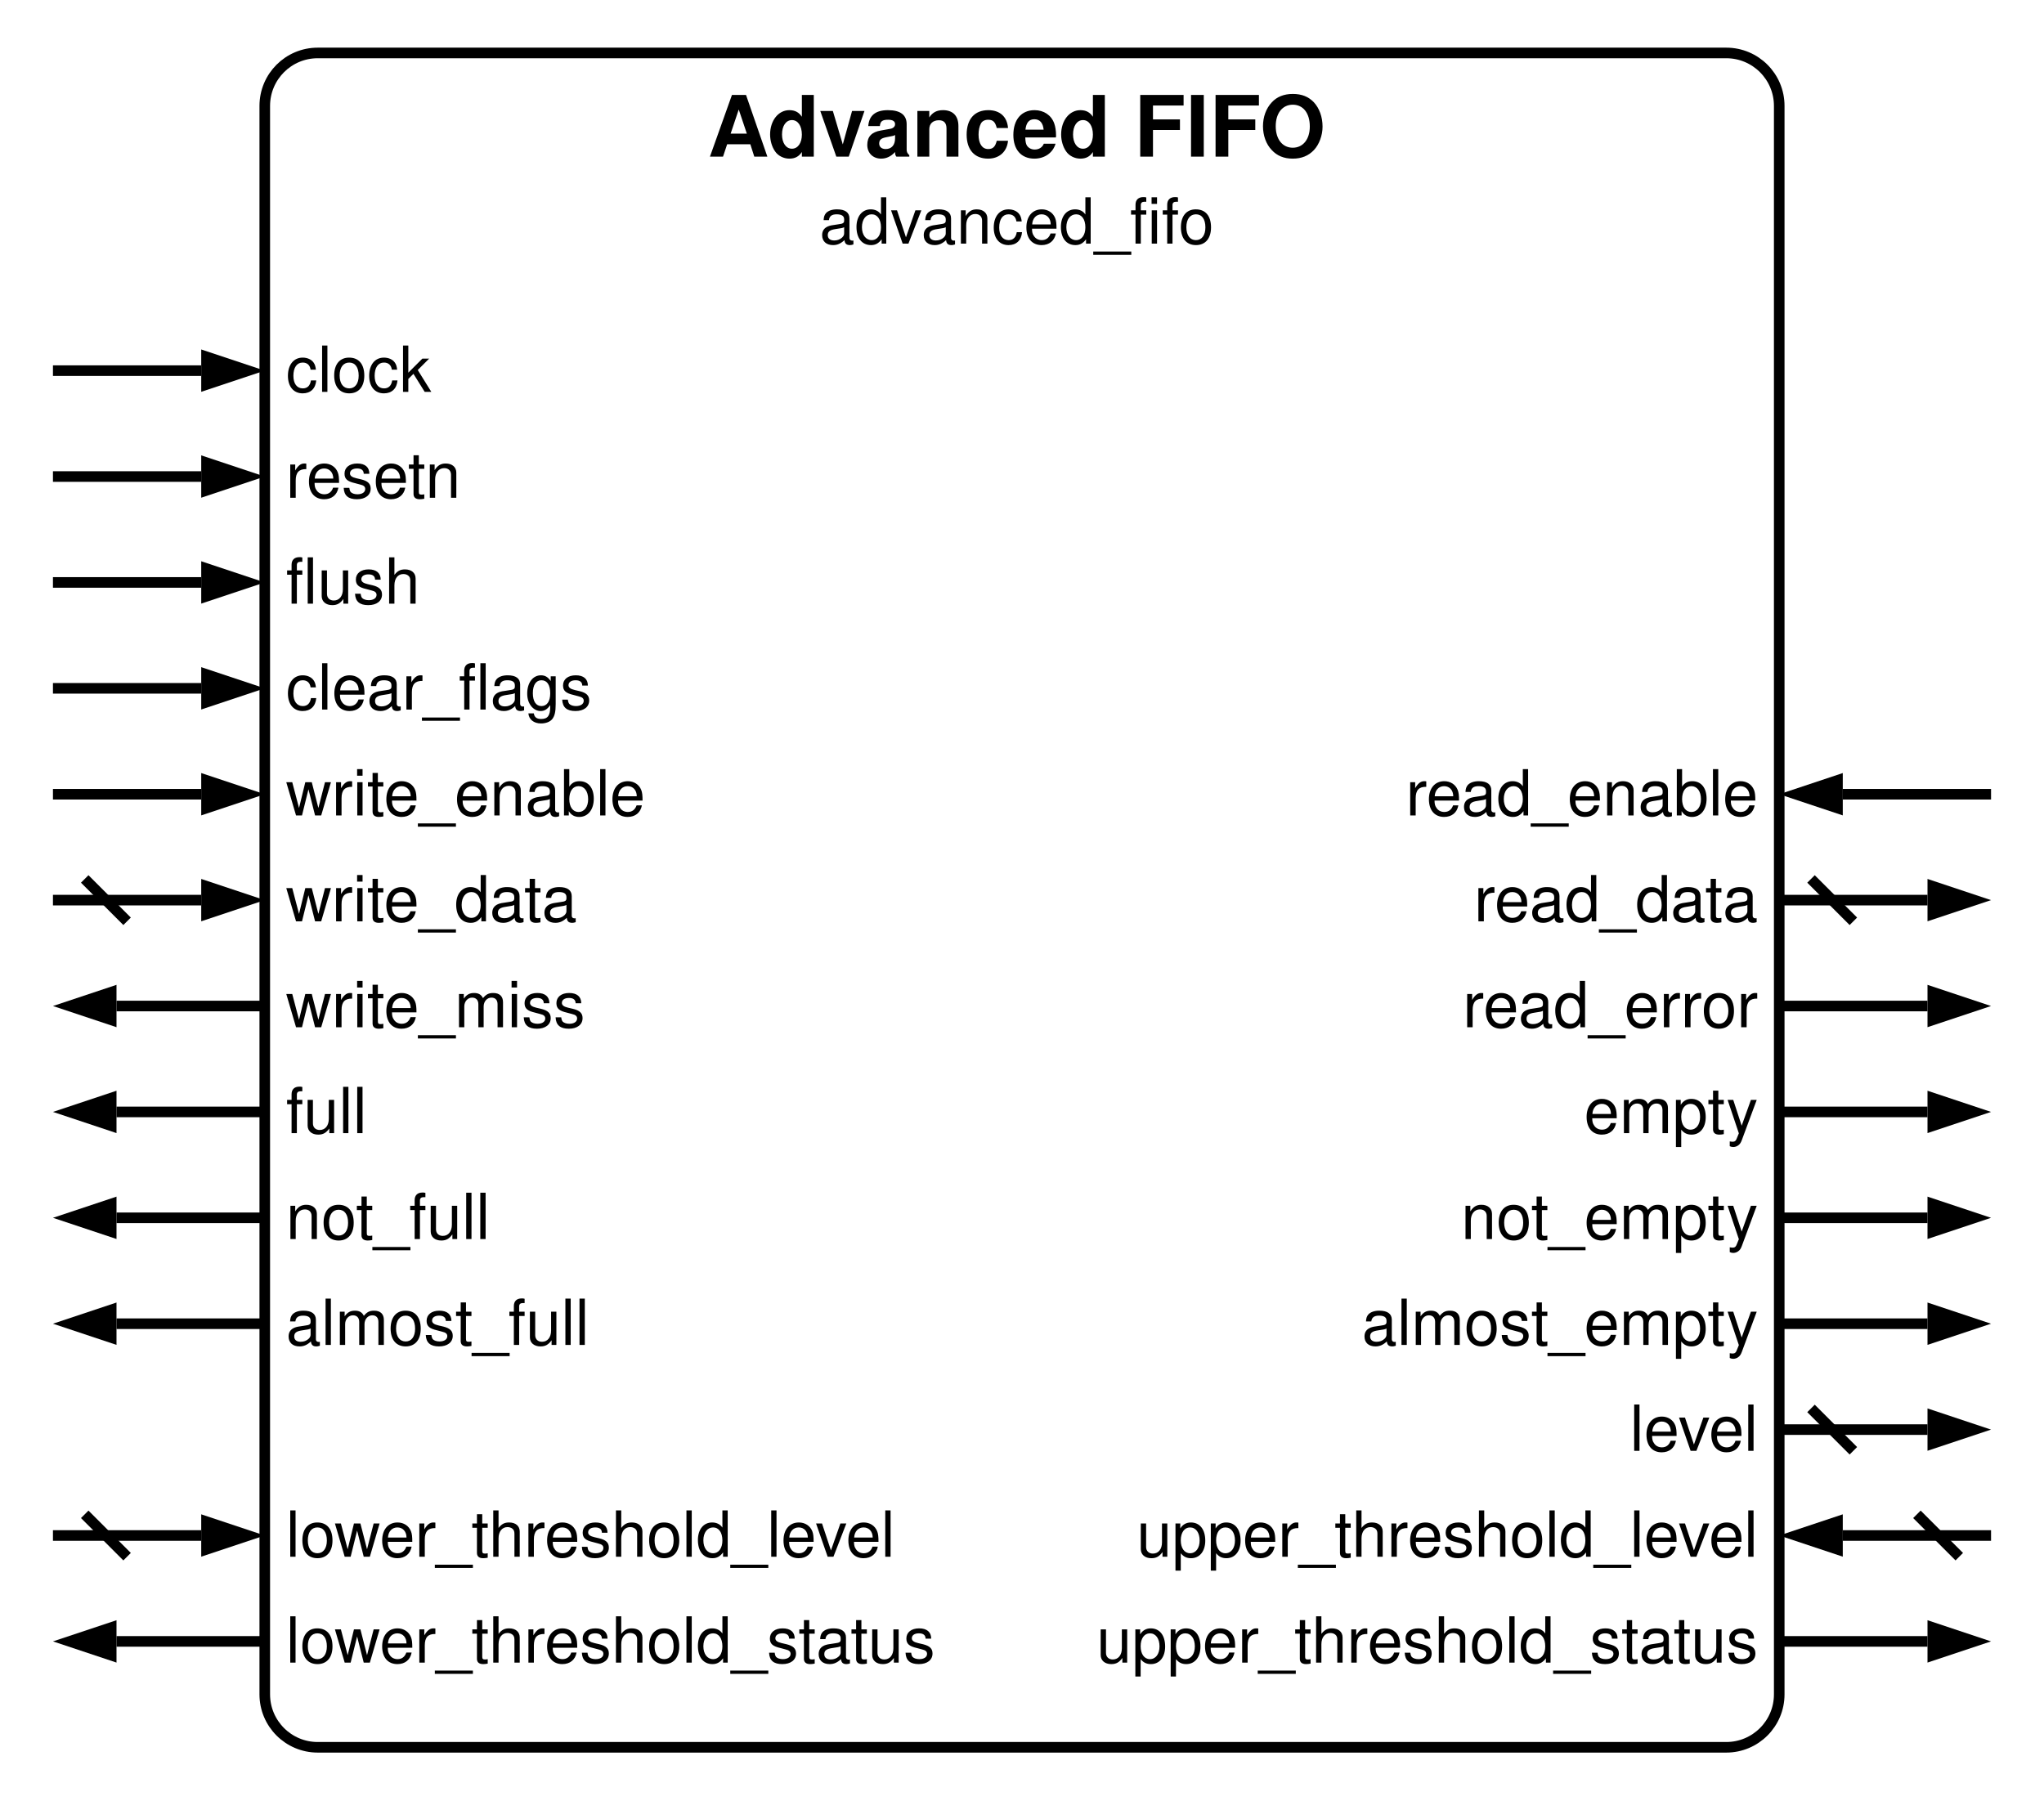
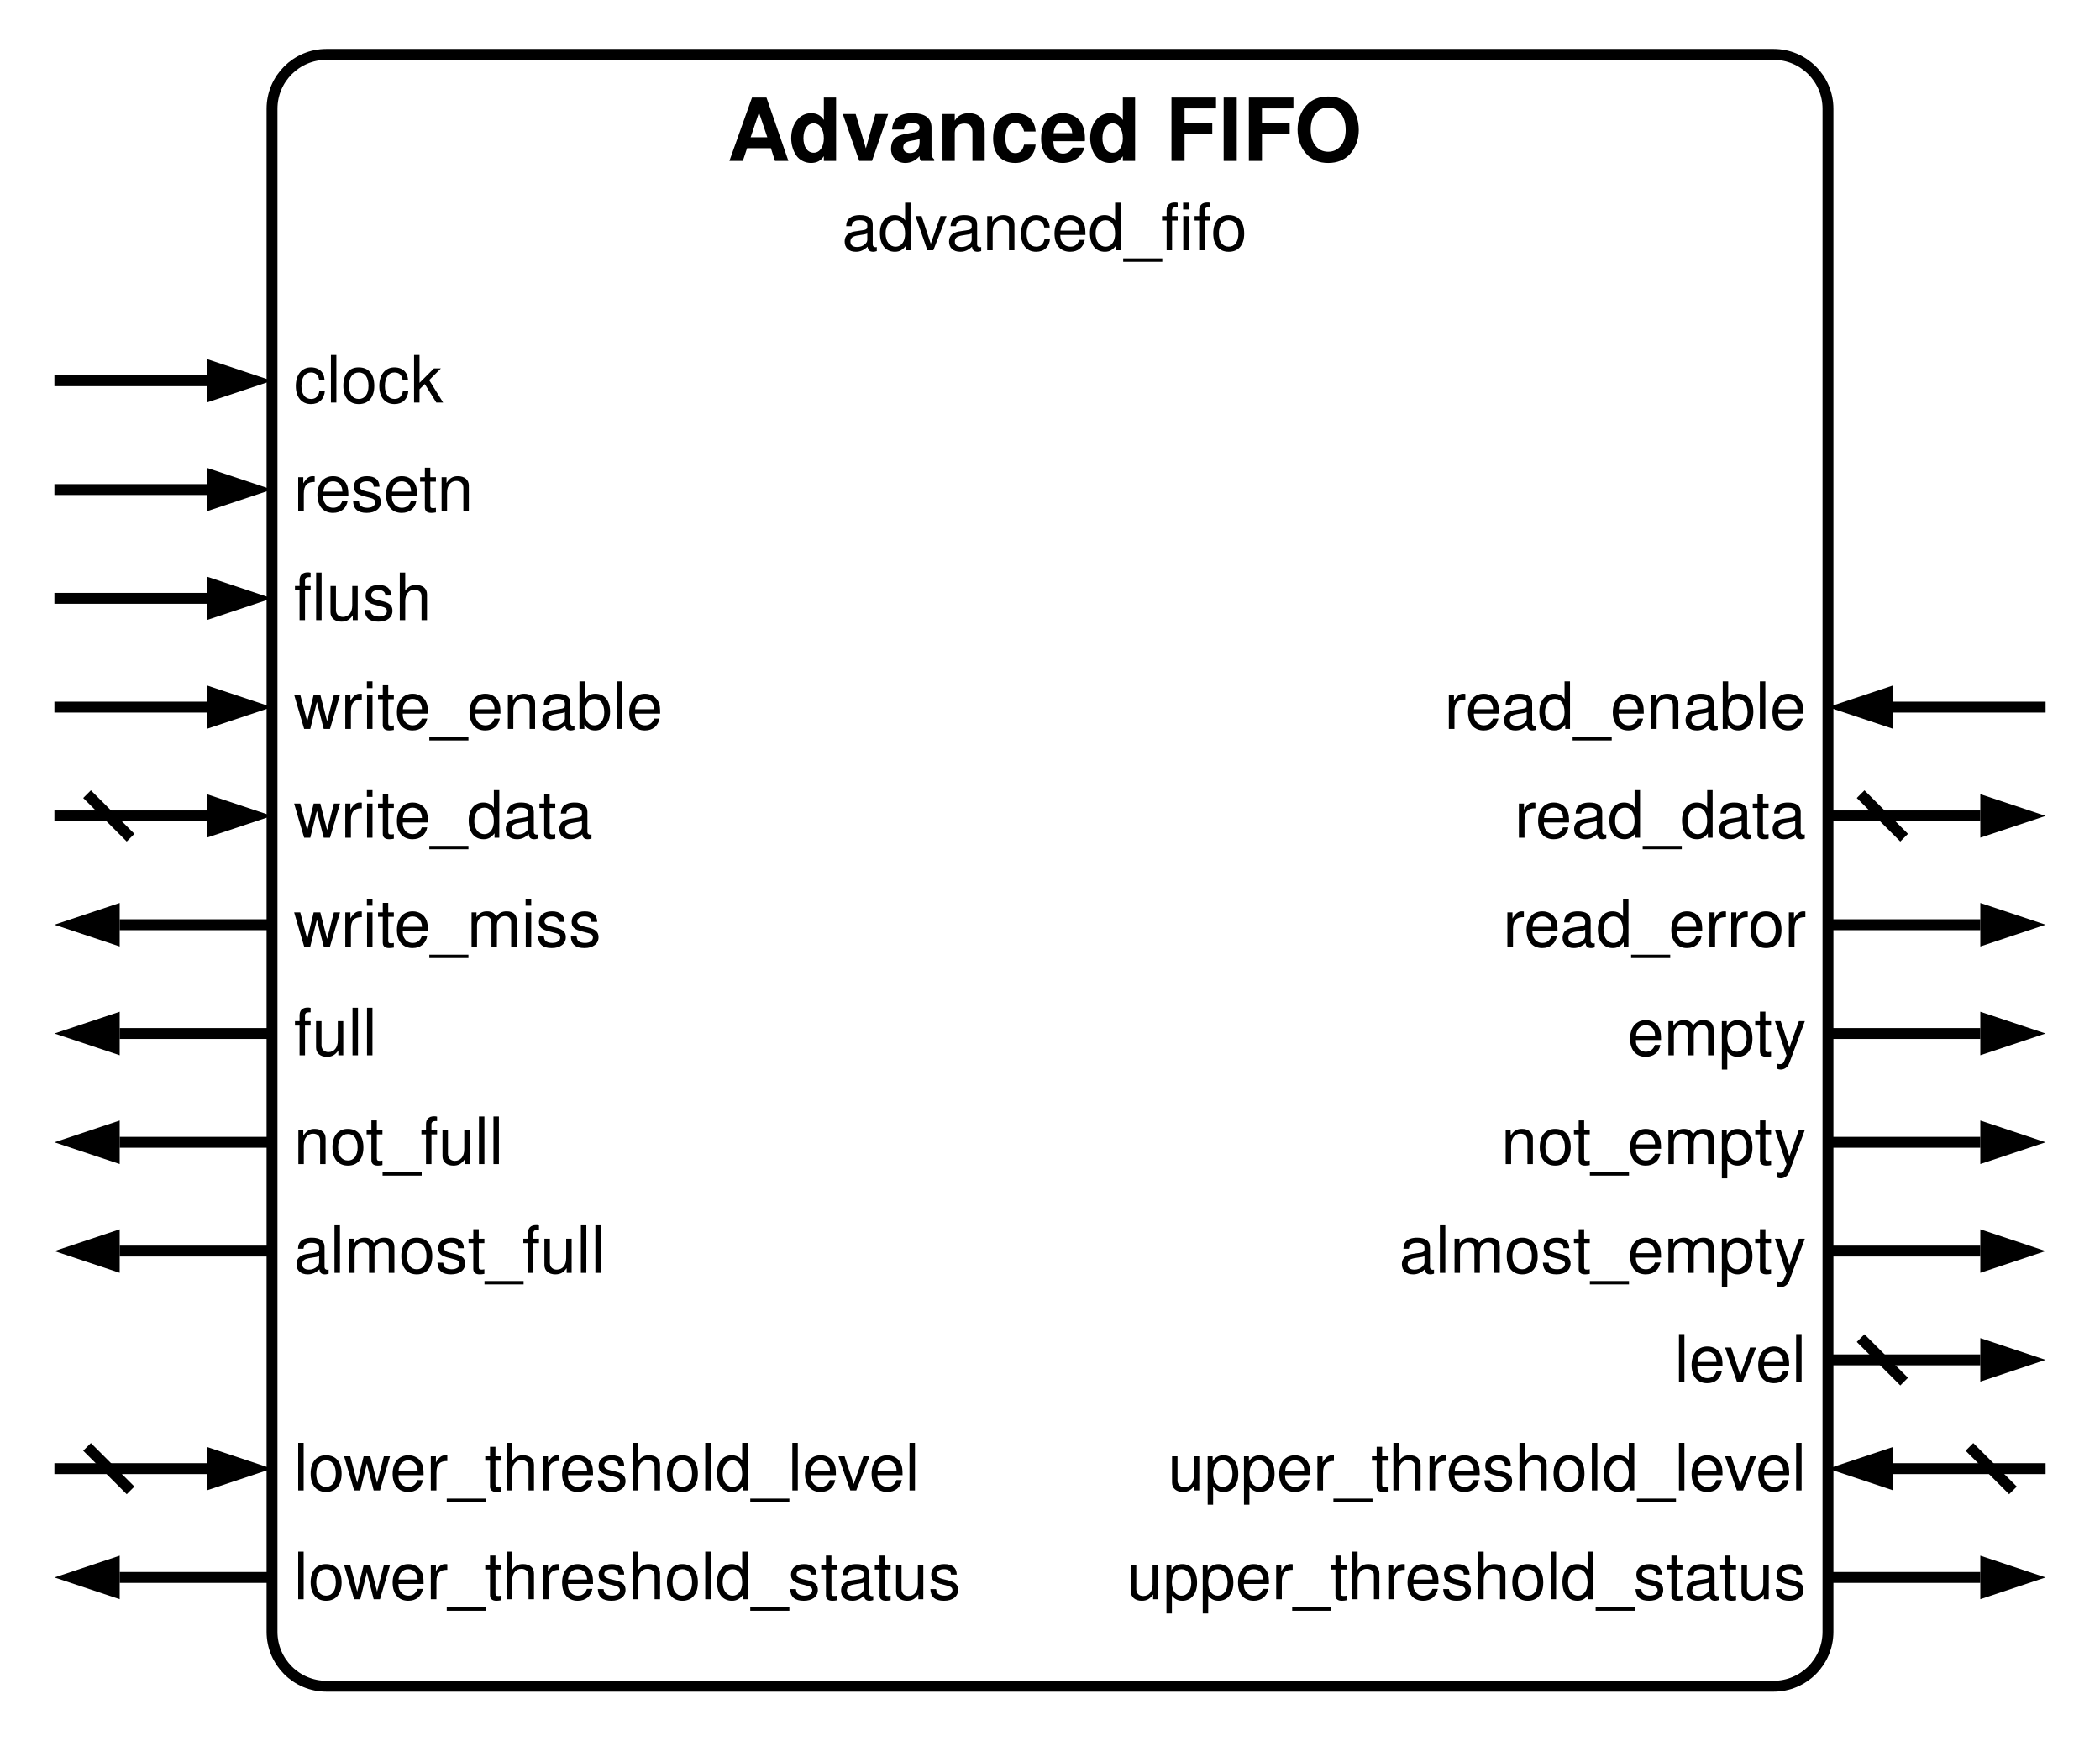
- <svg xmlns="http://www.w3.org/2000/svg" width="386" height="340" viewBox="0 0 193 170">
-   <rect x="25" y="5" width="143" height="160" fill="none" stroke="black" stroke-width="1" rx="5" />
+ <svg xmlns="http://www.w3.org/2000/svg" width="386" height="320" viewBox="0 0 193 160">
+   <rect x="25" y="5" width="143" height="150" fill="none" stroke="black" stroke-width="1" rx="5" />
  <text x="96" y="12" text-anchor="middle" dominant-baseline="middle" font-family="Helvetica" font-size="8" font-weight="bold" fill="black">Advanced FIFO</text>
  <text x="96" y="21" text-anchor="middle" dominant-baseline="middle" font-family="Helvetica" font-size="6" font-weight="regular" fill="black">advanced_fifo</text>
  <text x="27" y="35" text-anchor="start" dominant-baseline="middle" font-family="Helvetica" font-size="6" font-weight="regular" fill="black">clock</text>
  <line x1="19" y1="35" x2="5" y2="35" stroke="black" stroke-width="1" />
  <path d="M 25 35 l -6 +2.0 v -4 z" fill="black" />
  <text x="27" y="45" text-anchor="start" dominant-baseline="middle" font-family="Helvetica" font-size="6" font-weight="regular" fill="black">resetn</text>
  <line x1="19" y1="45" x2="5" y2="45" stroke="black" stroke-width="1" />
  <path d="M 25 45 l -6 +2.0 v -4 z" fill="black" />
  <text x="27" y="55" text-anchor="start" dominant-baseline="middle" font-family="Helvetica" font-size="6" font-weight="regular" fill="black">flush</text>
  <line x1="19" y1="55" x2="5" y2="55" stroke="black" stroke-width="1" />
  <path d="M 25 55 l -6 +2.0 v -4 z" fill="black" />
-   <text x="27" y="65" text-anchor="start" dominant-baseline="middle" font-family="Helvetica" font-size="6" font-weight="regular" fill="black">clear_flags</text>
+   <text x="27" y="65" text-anchor="start" dominant-baseline="middle" font-family="Helvetica" font-size="6" font-weight="regular" fill="black">write_enable</text>
  <line x1="19" y1="65" x2="5" y2="65" stroke="black" stroke-width="1" />
  <path d="M 25 65 l -6 +2.0 v -4 z" fill="black" />
-   <text x="27" y="75" text-anchor="start" dominant-baseline="middle" font-family="Helvetica" font-size="6" font-weight="regular" fill="black">write_enable</text>
+   <text x="166" y="65" text-anchor="end" dominant-baseline="middle" font-family="Helvetica" font-size="6" font-weight="regular" fill="black">read_enable</text>
+   <line x1="174" y1="65" x2="188" y2="65" stroke="black" stroke-width="1" />
+   <path d="M 168 65 l +6 +2.0 v -4 z" fill="black" />
+   <text x="27" y="75" text-anchor="start" dominant-baseline="middle" font-family="Helvetica" font-size="6" font-weight="regular" fill="black">write_data</text>
  <line x1="19" y1="75" x2="5" y2="75" stroke="black" stroke-width="1" />
  <path d="M 25 75 l -6 +2.0 v -4 z" fill="black" />
-   <text x="166" y="75" text-anchor="end" dominant-baseline="middle" font-family="Helvetica" font-size="6" font-weight="regular" fill="black">read_enable</text>
-   <line x1="174" y1="75" x2="188" y2="75" stroke="black" stroke-width="1" />
-   <path d="M 168 75 l +6 +2.0 v -4 z" fill="black" />
-   <text x="27" y="85" text-anchor="start" dominant-baseline="middle" font-family="Helvetica" font-size="6" font-weight="regular" fill="black">write_data</text>
-   <line x1="19" y1="85" x2="5" y2="85" stroke="black" stroke-width="1" />
-   <path d="M 25 85 l -6 +2.0 v -4 z" fill="black" />
-   <line x1="8" y1="83" x2="12" y2="87" stroke="black" stroke-width="1" />
-   <text x="166" y="85" text-anchor="end" dominant-baseline="middle" font-family="Helvetica" font-size="6" font-weight="regular" fill="black">read_data</text>
+   <line x1="8" y1="73" x2="12" y2="77" stroke="black" stroke-width="1" />
+   <text x="166" y="75" text-anchor="end" dominant-baseline="middle" font-family="Helvetica" font-size="6" font-weight="regular" fill="black">read_data</text>
+   <line x1="168" y1="75" x2="182" y2="75" stroke="black" stroke-width="1" />
+   <path d="M 188 75 l -6 +2.0 v -4 z" fill="black" />
+   <line x1="171" y1="73" x2="175" y2="77" stroke="black" stroke-width="1" />
+   <text x="27" y="85" text-anchor="start" dominant-baseline="middle" font-family="Helvetica" font-size="6" font-weight="regular" fill="black">write_miss</text>
+   <line x1="25" y1="85" x2="11" y2="85" stroke="black" stroke-width="1" />
+   <path d="M 5 85 l +6 +2.0 v -4 z" fill="black" />
+   <text x="166" y="85" text-anchor="end" dominant-baseline="middle" font-family="Helvetica" font-size="6" font-weight="regular" fill="black">read_error</text>
  <line x1="168" y1="85" x2="182" y2="85" stroke="black" stroke-width="1" />
  <path d="M 188 85 l -6 +2.0 v -4 z" fill="black" />
-   <line x1="171" y1="83" x2="175" y2="87" stroke="black" stroke-width="1" />
-   <text x="27" y="95" text-anchor="start" dominant-baseline="middle" font-family="Helvetica" font-size="6" font-weight="regular" fill="black">write_miss</text>
+   <text x="27" y="95" text-anchor="start" dominant-baseline="middle" font-family="Helvetica" font-size="6" font-weight="regular" fill="black">full</text>
  <line x1="25" y1="95" x2="11" y2="95" stroke="black" stroke-width="1" />
  <path d="M 5 95 l +6 +2.0 v -4 z" fill="black" />
-   <text x="166" y="95" text-anchor="end" dominant-baseline="middle" font-family="Helvetica" font-size="6" font-weight="regular" fill="black">read_error</text>
+   <text x="166" y="95" text-anchor="end" dominant-baseline="middle" font-family="Helvetica" font-size="6" font-weight="regular" fill="black">empty</text>
  <line x1="168" y1="95" x2="182" y2="95" stroke="black" stroke-width="1" />
  <path d="M 188 95 l -6 +2.0 v -4 z" fill="black" />
-   <text x="27" y="105" text-anchor="start" dominant-baseline="middle" font-family="Helvetica" font-size="6" font-weight="regular" fill="black">full</text>
+   <text x="27" y="105" text-anchor="start" dominant-baseline="middle" font-family="Helvetica" font-size="6" font-weight="regular" fill="black">not_full</text>
  <line x1="25" y1="105" x2="11" y2="105" stroke="black" stroke-width="1" />
  <path d="M 5 105 l +6 +2.0 v -4 z" fill="black" />
-   <text x="166" y="105" text-anchor="end" dominant-baseline="middle" font-family="Helvetica" font-size="6" font-weight="regular" fill="black">empty</text>
+   <text x="166" y="105" text-anchor="end" dominant-baseline="middle" font-family="Helvetica" font-size="6" font-weight="regular" fill="black">not_empty</text>
  <line x1="168" y1="105" x2="182" y2="105" stroke="black" stroke-width="1" />
  <path d="M 188 105 l -6 +2.0 v -4 z" fill="black" />
-   <text x="27" y="115" text-anchor="start" dominant-baseline="middle" font-family="Helvetica" font-size="6" font-weight="regular" fill="black">not_full</text>
+   <text x="27" y="115" text-anchor="start" dominant-baseline="middle" font-family="Helvetica" font-size="6" font-weight="regular" fill="black">almost_full</text>
  <line x1="25" y1="115" x2="11" y2="115" stroke="black" stroke-width="1" />
  <path d="M 5 115 l +6 +2.0 v -4 z" fill="black" />
-   <text x="166" y="115" text-anchor="end" dominant-baseline="middle" font-family="Helvetica" font-size="6" font-weight="regular" fill="black">not_empty</text>
+   <text x="166" y="115" text-anchor="end" dominant-baseline="middle" font-family="Helvetica" font-size="6" font-weight="regular" fill="black">almost_empty</text>
  <line x1="168" y1="115" x2="182" y2="115" stroke="black" stroke-width="1" />
  <path d="M 188 115 l -6 +2.0 v -4 z" fill="black" />
-   <text x="27" y="125" text-anchor="start" dominant-baseline="middle" font-family="Helvetica" font-size="6" font-weight="regular" fill="black">almost_full</text>
-   <line x1="25" y1="125" x2="11" y2="125" stroke="black" stroke-width="1" />
-   <path d="M 5 125 l +6 +2.0 v -4 z" fill="black" />
-   <text x="166" y="125" text-anchor="end" dominant-baseline="middle" font-family="Helvetica" font-size="6" font-weight="regular" fill="black">almost_empty</text>
+   <text x="166" y="125" text-anchor="end" dominant-baseline="middle" font-family="Helvetica" font-size="6" font-weight="regular" fill="black">level</text>
  <line x1="168" y1="125" x2="182" y2="125" stroke="black" stroke-width="1" />
  <path d="M 188 125 l -6 +2.0 v -4 z" fill="black" />
-   <text x="166" y="135" text-anchor="end" dominant-baseline="middle" font-family="Helvetica" font-size="6" font-weight="regular" fill="black">level</text>
-   <line x1="168" y1="135" x2="182" y2="135" stroke="black" stroke-width="1" />
-   <path d="M 188 135 l -6 +2.0 v -4 z" fill="black" />
-   <line x1="171" y1="133" x2="175" y2="137" stroke="black" stroke-width="1" />
-   <text x="27" y="145" text-anchor="start" dominant-baseline="middle" font-family="Helvetica" font-size="6" font-weight="regular" fill="black">lower_threshold_level</text>
-   <line x1="19" y1="145" x2="5" y2="145" stroke="black" stroke-width="1" />
-   <path d="M 25 145 l -6 +2.0 v -4 z" fill="black" />
-   <line x1="8" y1="143" x2="12" y2="147" stroke="black" stroke-width="1" />
-   <text x="166" y="145" text-anchor="end" dominant-baseline="middle" font-family="Helvetica" font-size="6" font-weight="regular" fill="black">upper_threshold_level</text>
-   <line x1="174" y1="145" x2="188" y2="145" stroke="black" stroke-width="1" />
-   <path d="M 168 145 l +6 +2.0 v -4 z" fill="black" />
-   <line x1="181" y1="143" x2="185" y2="147" stroke="black" stroke-width="1" />
-   <text x="27" y="155" text-anchor="start" dominant-baseline="middle" font-family="Helvetica" font-size="6" font-weight="regular" fill="black">lower_threshold_status</text>
-   <line x1="25" y1="155" x2="11" y2="155" stroke="black" stroke-width="1" />
-   <path d="M 5 155 l +6 +2.0 v -4 z" fill="black" />
-   <text x="166" y="155" text-anchor="end" dominant-baseline="middle" font-family="Helvetica" font-size="6" font-weight="regular" fill="black">upper_threshold_status</text>
-   <line x1="168" y1="155" x2="182" y2="155" stroke="black" stroke-width="1" />
-   <path d="M 188 155 l -6 +2.0 v -4 z" fill="black" />
+   <line x1="171" y1="123" x2="175" y2="127" stroke="black" stroke-width="1" />
+   <text x="27" y="135" text-anchor="start" dominant-baseline="middle" font-family="Helvetica" font-size="6" font-weight="regular" fill="black">lower_threshold_level</text>
+   <line x1="19" y1="135" x2="5" y2="135" stroke="black" stroke-width="1" />
+   <path d="M 25 135 l -6 +2.0 v -4 z" fill="black" />
+   <line x1="8" y1="133" x2="12" y2="137" stroke="black" stroke-width="1" />
+   <text x="166" y="135" text-anchor="end" dominant-baseline="middle" font-family="Helvetica" font-size="6" font-weight="regular" fill="black">upper_threshold_level</text>
+   <line x1="174" y1="135" x2="188" y2="135" stroke="black" stroke-width="1" />
+   <path d="M 168 135 l +6 +2.0 v -4 z" fill="black" />
+   <line x1="181" y1="133" x2="185" y2="137" stroke="black" stroke-width="1" />
+   <text x="27" y="145" text-anchor="start" dominant-baseline="middle" font-family="Helvetica" font-size="6" font-weight="regular" fill="black">lower_threshold_status</text>
+   <line x1="25" y1="145" x2="11" y2="145" stroke="black" stroke-width="1" />
+   <path d="M 5 145 l +6 +2.0 v -4 z" fill="black" />
+   <text x="166" y="145" text-anchor="end" dominant-baseline="middle" font-family="Helvetica" font-size="6" font-weight="regular" fill="black">upper_threshold_status</text>
+   <line x1="168" y1="145" x2="182" y2="145" stroke="black" stroke-width="1" />
+   <path d="M 188 145 l -6 +2.0 v -4 z" fill="black" />
  <style>
      @media (prefers-color-scheme: dark) {
        :root {
          filter: invert(100%) hue-rotate(180deg);
        }
      }
    </style>
</svg>
